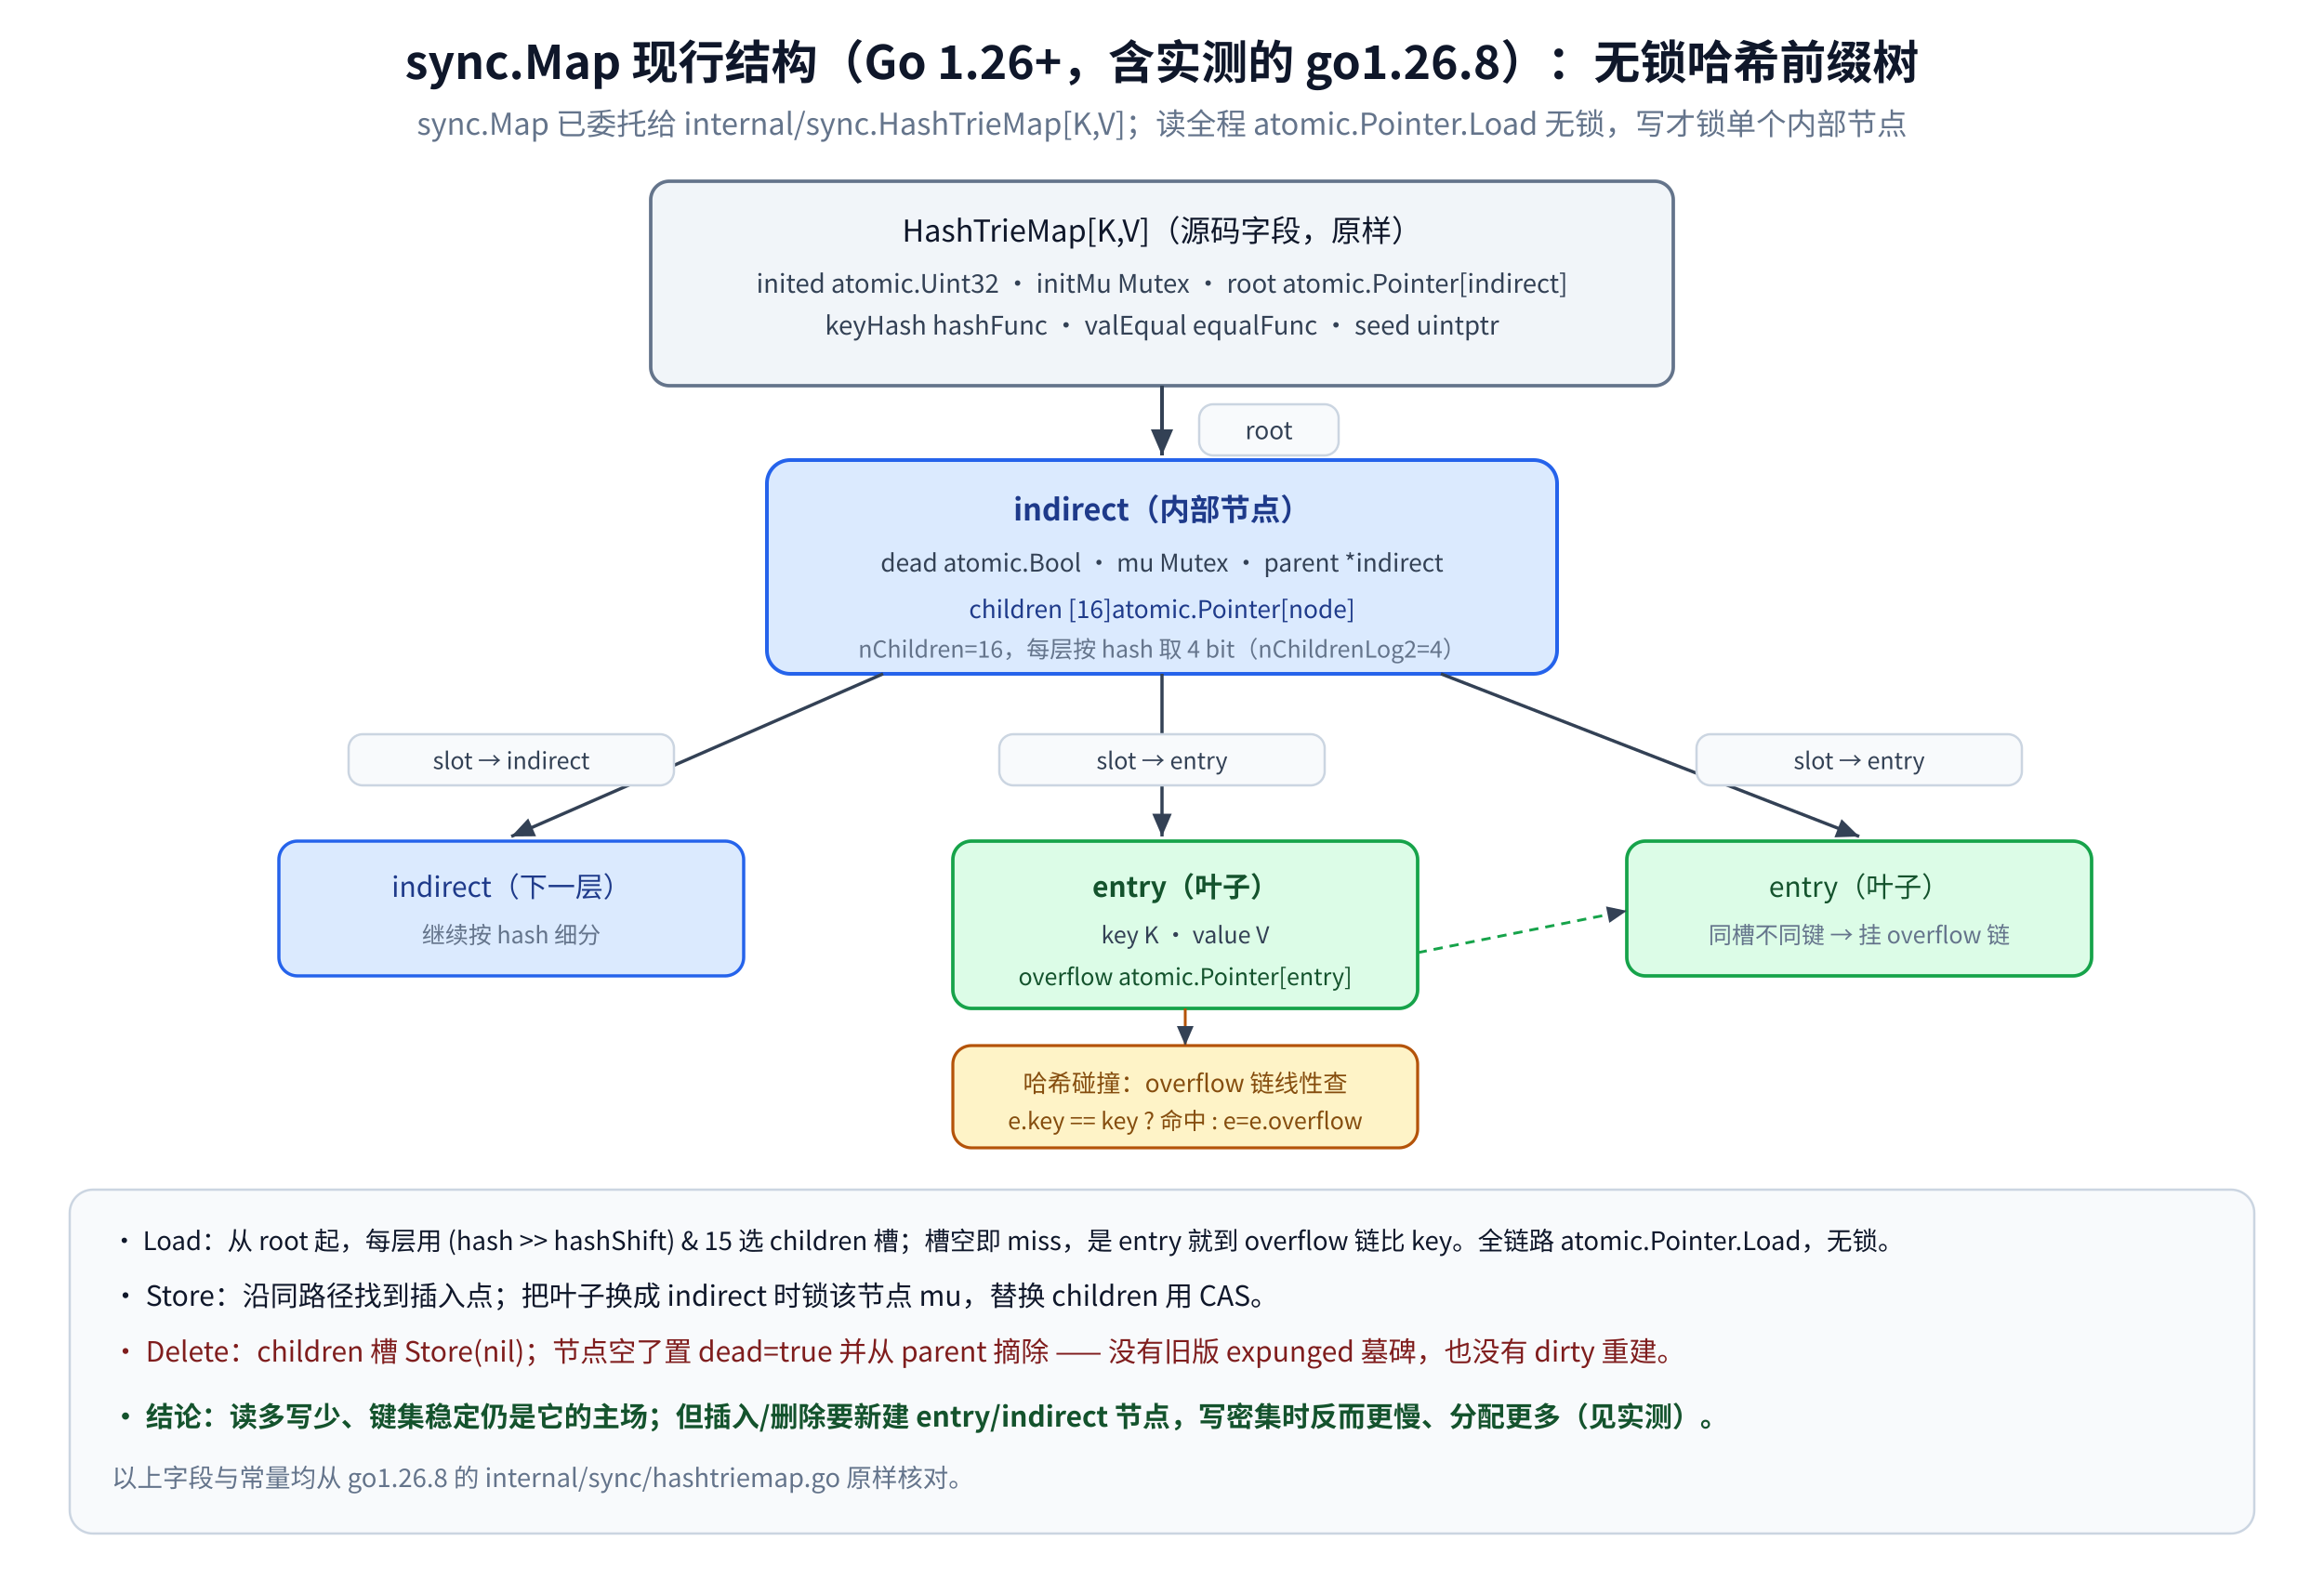
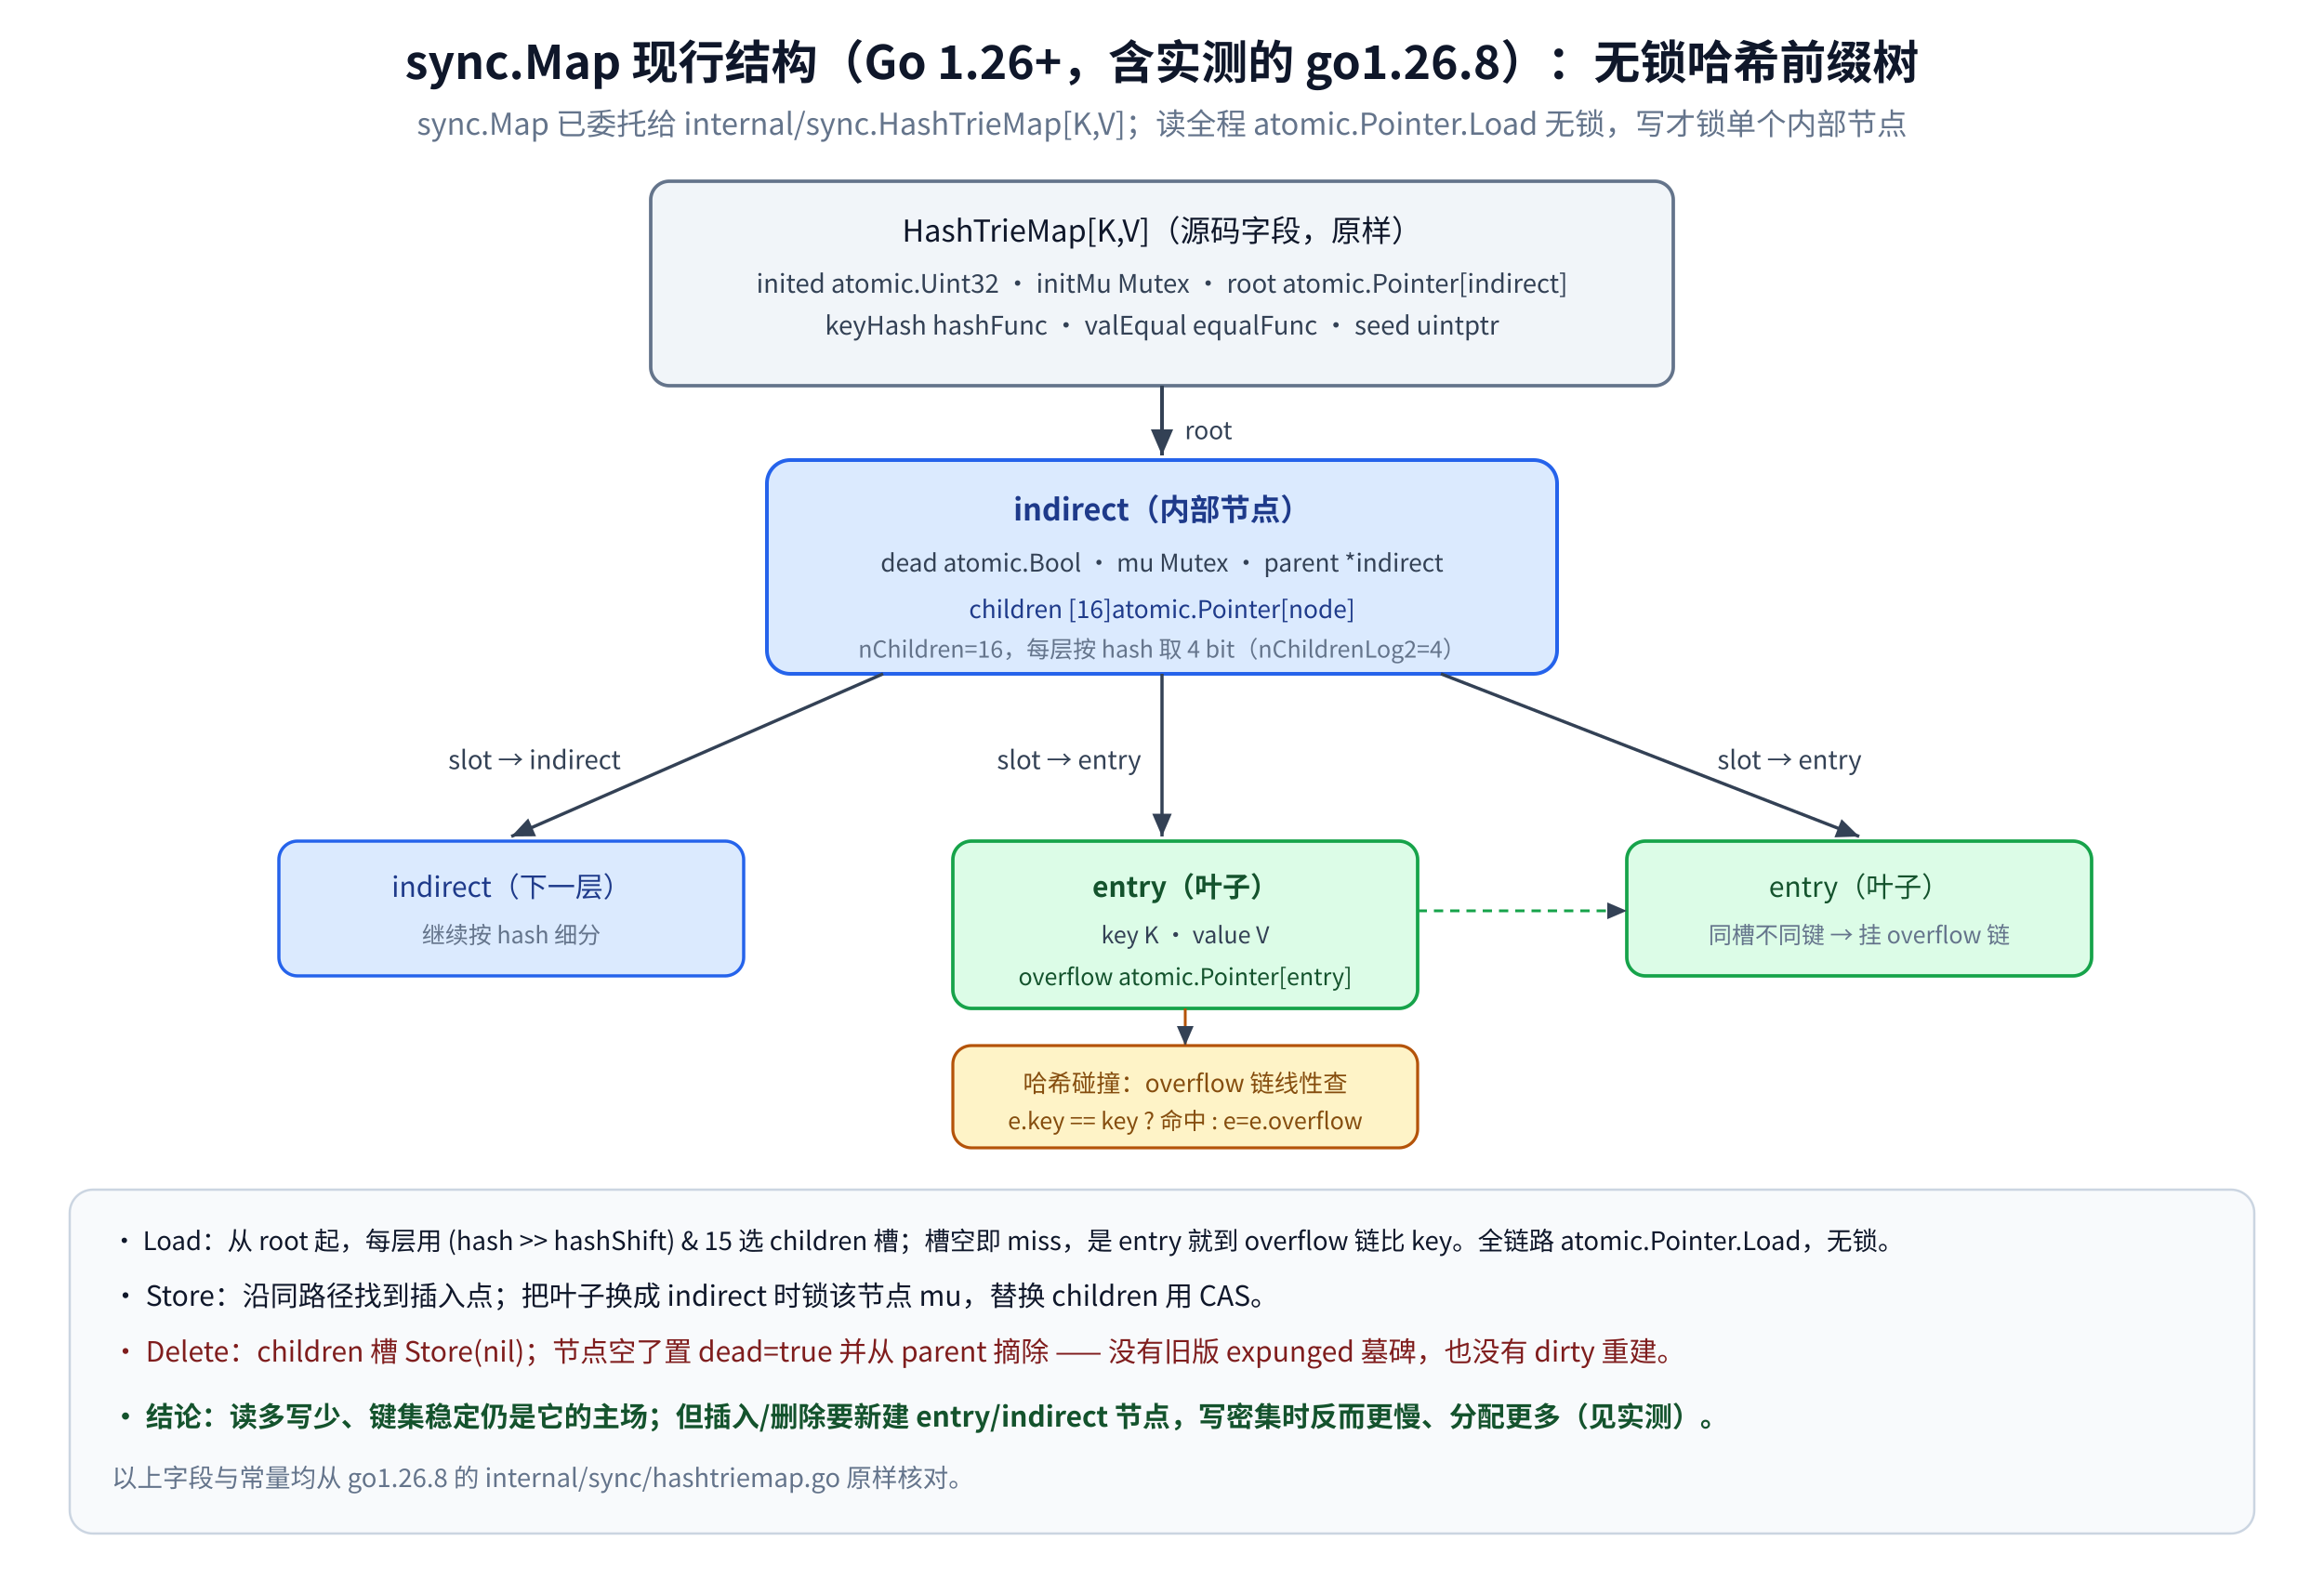
<svg xmlns="http://www.w3.org/2000/svg" viewBox="0 0 1000 680" width="1000" height="680" font-family="Microsoft YaHei, PingFang SC, Noto Sans CJK SC, sans-serif">
  <defs>
    <marker id="m2" markerWidth="9" markerHeight="9" refX="7" refY="3" orient="auto">
      <path d="M0,0 L7,3 L0,6 Z" fill="#334155" />
    </marker>
  </defs>
  <rect x="0" y="0" width="1000" height="680" fill="#ffffff" />
  <text x="500" y="34" text-anchor="middle" font-size="20" font-weight="bold" fill="#0f172a">sync.Map 现行结构（Go 1.26+，含实测的 go1.26.8）：无锁哈希前缀树</text>
  <text x="500" y="58" text-anchor="middle" font-size="13" fill="#64748b">sync.Map 已委托给 internal/sync.HashTrieMap[K,V]；读全程 atomic.Pointer.Load 无锁，写才锁单个内部节点</text>
  <rect x="280" y="78" width="440" height="88" rx="8" fill="#f1f5f9" stroke="#64748b" stroke-width="1.5" />
  <text x="500" y="104" text-anchor="middle" font-size="13" fill="#0f172a">HashTrieMap[K,V]（源码字段，原样）</text>
  <text x="500" y="126" text-anchor="middle" font-size="11" fill="#334155">inited atomic.Uint32 · initMu Mutex · root atomic.Pointer[indirect]</text>
  <text x="500" y="144" text-anchor="middle" font-size="11" fill="#334155">keyHash hashFunc · valEqual equalFunc · seed uintptr</text>
  <line x1="500" y1="166" x2="500" y2="196" stroke="#334155" stroke-width="1.6" marker-end="url(#m2)" />
-   <rect x="516" y="174" width="60" height="22" rx="6" fill="#f8fafc" stroke="#cbd5e1" />
-   <text x="546" y="189" text-anchor="middle" font-size="10.5" fill="#334155">root</text>
+   <text x="520" y="189" text-anchor="middle" font-size="10.5" fill="#334155">root</text>
  <rect x="330" y="198" width="340" height="92" rx="10" fill="#dbeafe" stroke="#2563eb" stroke-width="1.6" />
  <text x="500" y="224" text-anchor="middle" font-size="13" font-weight="bold" fill="#1e3a8a">indirect（内部节点）</text>
  <text x="500" y="246" text-anchor="middle" font-size="10.5" fill="#334155">dead atomic.Bool · mu Mutex · parent *indirect</text>
  <text x="500" y="266" text-anchor="middle" font-size="10.5" fill="#1e3a8a">children [16]atomic.Pointer[node]</text>
  <text x="500" y="283" text-anchor="middle" font-size="10" fill="#64748b">nChildren=16，每层按 hash 取 4 bit（nChildrenLog2=4）</text>
  <line x1="380" y1="290" x2="220" y2="360" stroke="#334155" stroke-width="1.4" marker-end="url(#m2)" />
  <line x1="500" y1="290" x2="500" y2="360" stroke="#334155" stroke-width="1.4" marker-end="url(#m2)" />
  <line x1="620" y1="290" x2="800" y2="360" stroke="#334155" stroke-width="1.4" marker-end="url(#m2)" />
-   <rect x="150" y="316" width="140" height="22" rx="6" fill="#f8fafc" stroke="#cbd5e1" />
-   <text x="220" y="331" text-anchor="middle" font-size="10" fill="#334155">slot → indirect</text>
-   <rect x="430" y="316" width="140" height="22" rx="6" fill="#f8fafc" stroke="#cbd5e1" />
-   <text x="500" y="331" text-anchor="middle" font-size="10" fill="#334155">slot → entry</text>
-   <rect x="730" y="316" width="140" height="22" rx="6" fill="#f8fafc" stroke="#cbd5e1" />
-   <text x="800" y="331" text-anchor="middle" font-size="10" fill="#334155">slot → entry</text>
+   <text x="230" y="331" text-anchor="middle" font-size="11" fill="#334155">slot → indirect</text>
+   <text x="460" y="331" text-anchor="middle" font-size="11" fill="#334155">slot → entry</text>
+   <text x="770" y="331" text-anchor="middle" font-size="11" fill="#334155">slot → entry</text>
  <rect x="120" y="362" width="200" height="58" rx="8" fill="#dbeafe" stroke="#2563eb" stroke-width="1.4" />
  <text x="220" y="386" text-anchor="middle" font-size="12" fill="#1e3a8a">indirect（下一层）</text>
  <text x="220" y="406" text-anchor="middle" font-size="10" fill="#64748b">继续按 hash 细分</text>
  <rect x="410" y="362" width="200" height="72" rx="8" fill="#dcfce7" stroke="#16a34a" stroke-width="1.5" />
  <text x="510" y="386" text-anchor="middle" font-size="12" font-weight="bold" fill="#14532d">entry（叶子）</text>
  <text x="510" y="406" text-anchor="middle" font-size="10" fill="#334155">key K · value V</text>
  <text x="510" y="424" text-anchor="middle" font-size="10" fill="#14532d">overflow atomic.Pointer[entry]</text>
  <rect x="700" y="362" width="200" height="58" rx="8" fill="#dcfce7" stroke="#16a34a" stroke-width="1.5" />
  <text x="800" y="386" text-anchor="middle" font-size="12" fill="#14532d">entry（叶子）</text>
  <text x="800" y="406" text-anchor="middle" font-size="10" fill="#64748b">同槽不同键 → 挂 overflow 链</text>
-   <line x1="610" y1="410" x2="700" y2="392" stroke="#16a34a" stroke-width="1.2" stroke-dasharray="4 3" marker-end="url(#m2)" />
+   <line x1="610" y1="392" x2="700" y2="392" stroke="#16a34a" stroke-width="1.2" stroke-dasharray="4 3" marker-end="url(#m2)" />
  <rect x="410" y="450" width="200" height="44" rx="8" fill="#fef3c7" stroke="#b45309" stroke-width="1.3" />
  <text x="510" y="470" text-anchor="middle" font-size="10.5" fill="#854d0e">哈希碰撞：overflow 链线性查</text>
  <text x="510" y="486" text-anchor="middle" font-size="10" fill="#854d0e">e.key == key ? 命中 : e=e.overflow</text>
  <line x1="510" y1="434" x2="510" y2="450" stroke="#b45309" stroke-width="1.2" marker-end="url(#m2)" />
  <rect x="30" y="512" width="940" height="148" rx="10" fill="#f8fafc" stroke="#cbd5e1" />
  <text x="48" y="538" font-size="11" fill="#0f172a">· Load：从 root 起，每层用 (hash &gt;&gt; hashShift) &amp; 15 选 children 槽；槽空即 miss，是 entry 就到 overflow 链比 key。全链路 atomic.Pointer.Load，无锁。</text>
  <text x="48" y="562" font-size="12" fill="#0f172a">· Store：沿同路径找到插入点；把叶子换成 indirect 时锁该节点 mu，替换 children 用 CAS。</text>
  <text x="48" y="586" font-size="12" fill="#7f1d1d">· Delete：children 槽 Store(nil)；节点空了置 dead=true 并从 parent 摘除 —— 没有旧版 expunged 墓碑，也没有 dirty 重建。</text>
  <text x="48" y="614" font-size="12" font-weight="bold" fill="#14532d">· 结论：读多写少、键集稳定仍是它的主场；但插入/删除要新建 entry/indirect 节点，写密集时反而更慢、分配更多（见实测）。</text>
  <text x="48" y="640" font-size="11" fill="#64748b">以上字段与常量均从 go1.26.8 的 internal/sync/hashtriemap.go 原样核对。</text>
</svg>
